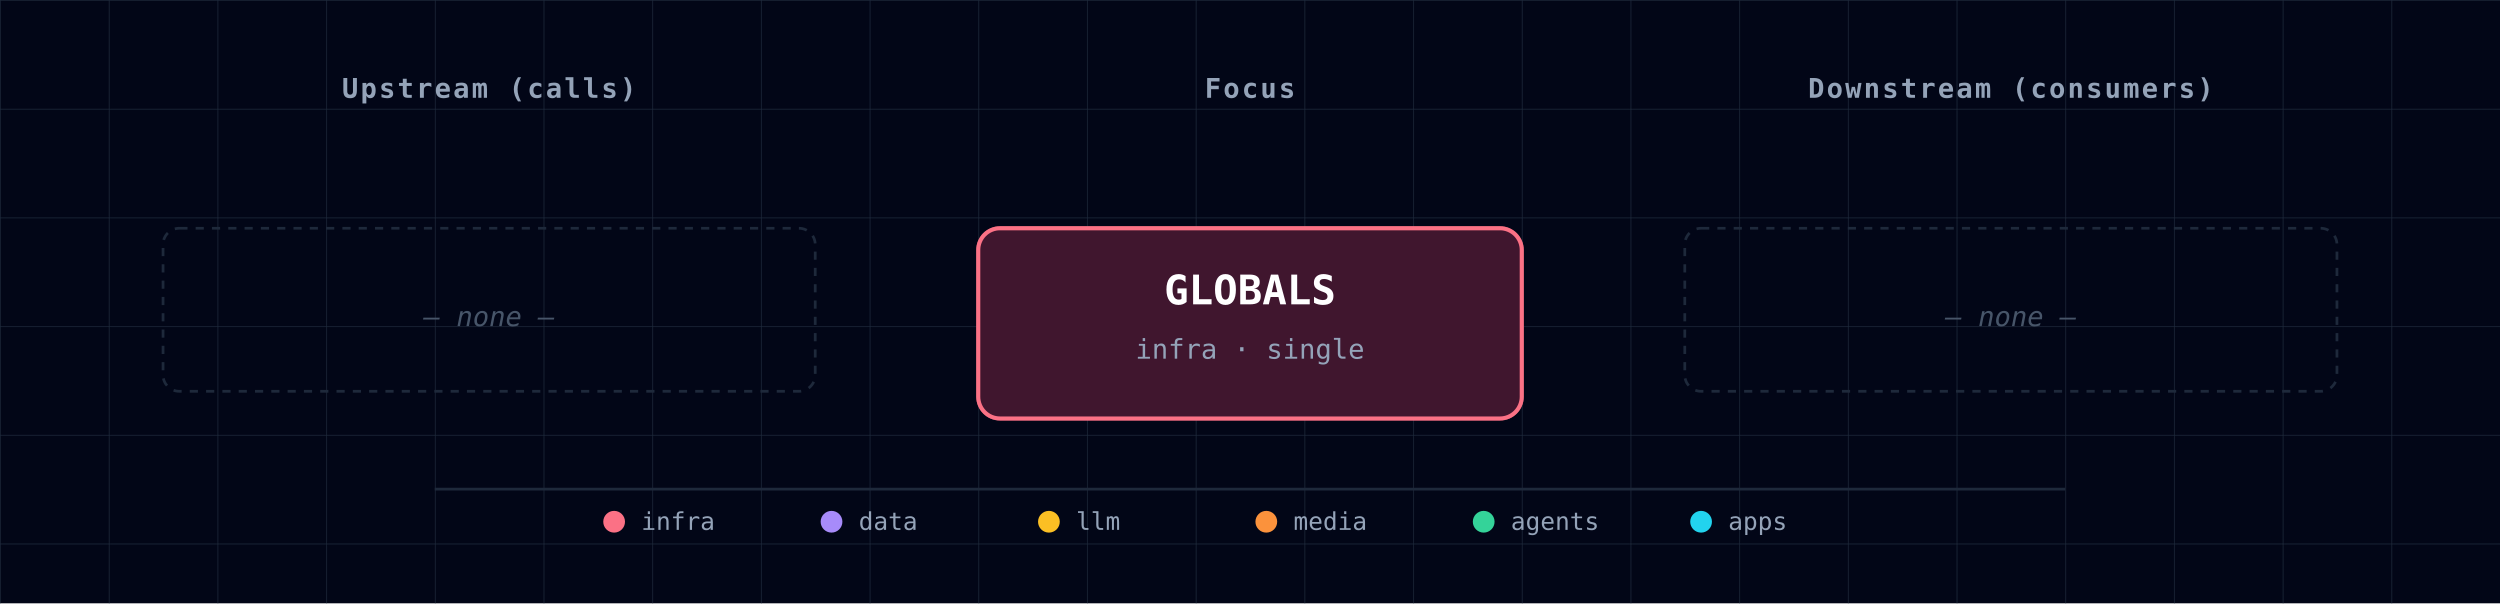
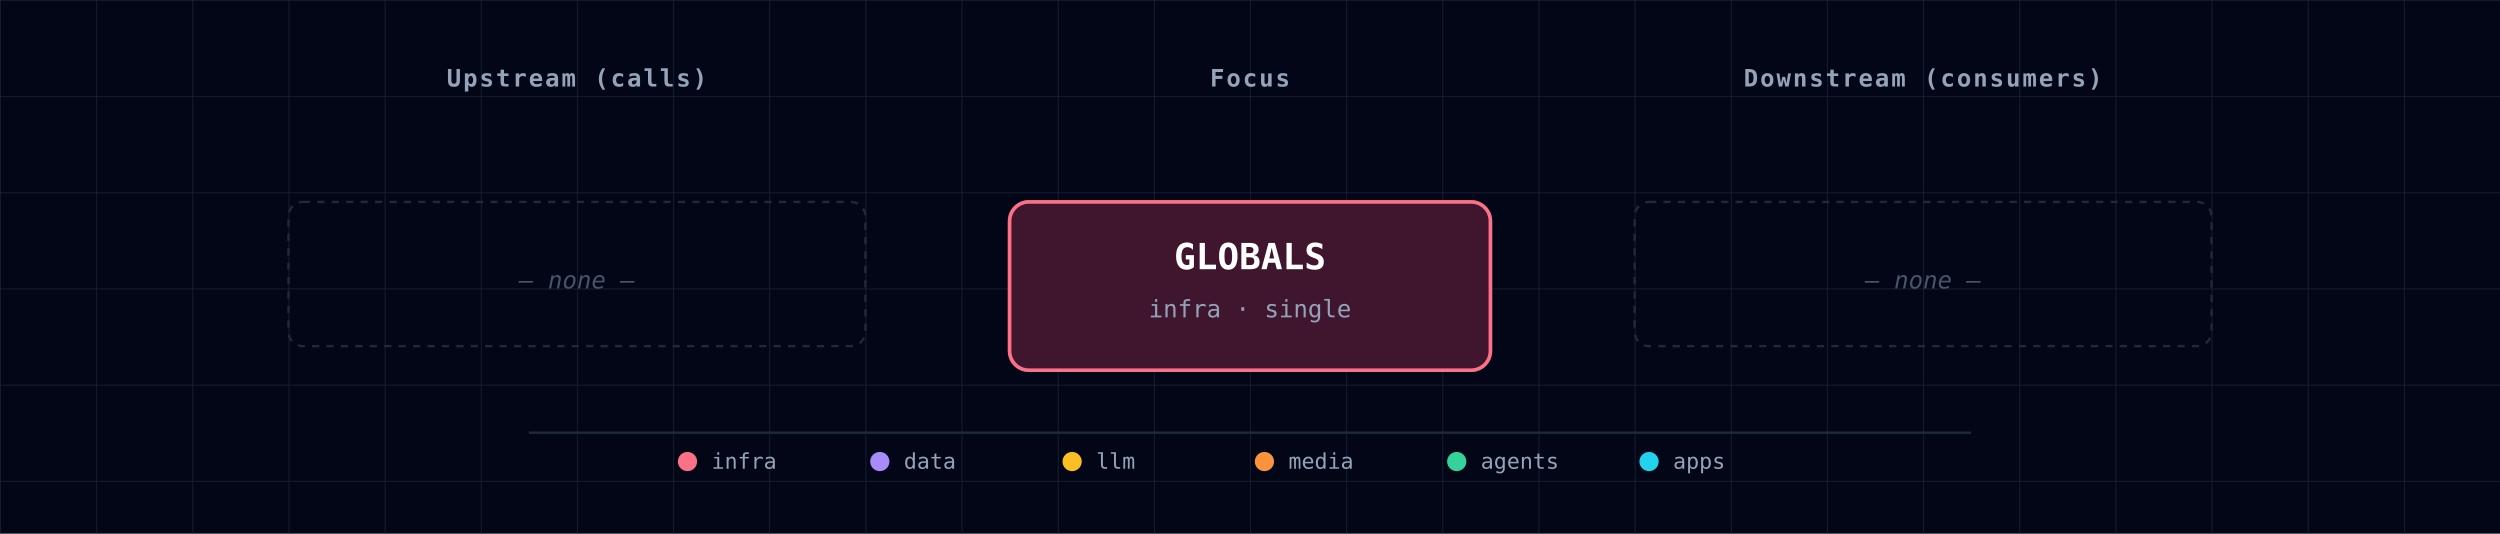
- <svg xmlns="http://www.w3.org/2000/svg" viewBox="0 0 920 222" font-family="'JetBrains Mono', 'Fira Code', Menlo, Consolas, monospace">
+ <svg xmlns="http://www.w3.org/2000/svg" viewBox="0 0 1040 222" font-family="'JetBrains Mono', 'Fira Code', Menlo, Consolas, monospace">
  <defs>
    <pattern id="grid" width="40" height="40" patternUnits="userSpaceOnUse">
      <path d="M 40 0 L 0 0 0 40" fill="none" stroke="#1e293b" stroke-width="0.5" />
    </pattern>
    <marker id="arrowhead" markerWidth="9" markerHeight="6" refX="8" refY="3" orient="auto">
      <polygon points="0 0, 9 3, 0 6" fill="#64748b" />
    </marker>
    <filter id="focus-glow" x="-50%" y="-50%" width="200%" height="200%">
      <feGaussianBlur in="SourceAlpha" stdDeviation="6" />
      <feFlood flood-color="#fb7185" flood-opacity="0.6" />
      <feComposite in2="SourceAlpha" operator="in" />
      <feMerge>
        <feMergeNode />
        <feMergeNode in="SourceGraphic" />
      </feMerge>
    </filter>
  </defs>
-   <rect width="920" height="222" fill="#020617" />
-   <rect width="920" height="222" fill="url(#grid)" />
-   <text x="180" y="36" fill="#94a3b8" font-size="10" font-weight="600" text-anchor="middle" letter-spacing="0.08em">Upstream (calls)</text>
-   <text x="460" y="36" fill="#94a3b8" font-size="10" font-weight="600" text-anchor="middle" letter-spacing="0.08em">Focus</text>
-   <text x="740" y="36" fill="#94a3b8" font-size="10" font-weight="600" text-anchor="middle" letter-spacing="0.08em">Downstream (consumers)</text>
+   <rect width="1040" height="222" fill="#020617" />
+   <rect width="1040" height="222" fill="url(#grid)" />
+   <text x="240" y="36" fill="#94a3b8" font-size="10" font-weight="600" text-anchor="middle" letter-spacing="0.08em">Upstream (calls)</text>
+   <text x="520" y="36" fill="#94a3b8" font-size="10" font-weight="600" text-anchor="middle" letter-spacing="0.08em">Focus</text>
+   <text x="800" y="36" fill="#94a3b8" font-size="10" font-weight="600" text-anchor="middle" letter-spacing="0.08em">Downstream (consumers)</text>
  <g>
-     <rect x="60" y="84" width="240" height="60" rx="6" fill="none" stroke="#1e293b" stroke-width="1" stroke-dasharray="3,3" />
-     <text x="180" y="120" fill="#475569" font-size="10" font-style="italic" text-anchor="middle">— none —</text>
+     <rect x="120" y="84" width="240" height="60" rx="6" fill="none" stroke="#1e293b" stroke-width="1" stroke-dasharray="3,3" />
+     <text x="240" y="120" fill="#475569" font-size="10" font-style="italic" text-anchor="middle">— none —</text>
  </g>
  <g>
-     <rect x="620" y="84" width="240" height="60" rx="6" fill="none" stroke="#1e293b" stroke-width="1" stroke-dasharray="3,3" />
-     <text x="740" y="120" fill="#475569" font-size="10" font-style="italic" text-anchor="middle">— none —</text>
+     <rect x="680" y="84" width="240" height="60" rx="6" fill="none" stroke="#1e293b" stroke-width="1" stroke-dasharray="3,3" />
+     <text x="800" y="120" fill="#475569" font-size="10" font-style="italic" text-anchor="middle">— none —</text>
  </g>
  <g class="focus" filter="url(#focus-glow)">
-     <rect x="360" y="84" width="200" height="70" rx="8" fill="#0f172a" />
-     <rect x="360" y="84" width="200" height="70" rx="8" fill="rgba(136, 19, 55, 0.4)" stroke="#fb7185" stroke-width="1.5" />
-     <text x="460" y="112" fill="white" font-size="15" font-weight="700" text-anchor="middle">GLOBALS</text>
-     <text x="460" y="132" fill="#94a3b8" font-size="10" text-anchor="middle">infra · single</text>
+     <rect x="420" y="84" width="200" height="70" rx="8" fill="#0f172a" />
+     <rect x="420" y="84" width="200" height="70" rx="8" fill="rgba(136, 19, 55, 0.4)" stroke="#fb7185" stroke-width="1.5" />
+     <text x="520" y="112" fill="white" font-size="15" font-weight="700" text-anchor="middle">GLOBALS</text>
+     <text x="520" y="132" fill="#94a3b8" font-size="10" text-anchor="middle">infra · single</text>
  </g>
  <g class="legend">
-     <line x1="160" y1="180" x2="760" y2="180" stroke="#1e293b" stroke-width="1" />
-     <circle cx="226" cy="192" r="4" fill="#fb7185" />
-     <text x="236" y="195" fill="#94a3b8" font-size="9" font-weight="400" text-anchor="start">infra</text>
-     <circle cx="306" cy="192" r="4" fill="#a78bfa" />
-     <text x="316" y="195" fill="#94a3b8" font-size="9" font-weight="400" text-anchor="start">data</text>
-     <circle cx="386" cy="192" r="4" fill="#fbbf24" />
-     <text x="396" y="195" fill="#94a3b8" font-size="9" font-weight="400" text-anchor="start">llm</text>
-     <circle cx="466" cy="192" r="4" fill="#fb923c" />
-     <text x="476" y="195" fill="#94a3b8" font-size="9" font-weight="400" text-anchor="start">media</text>
-     <circle cx="546" cy="192" r="4" fill="#34d399" />
-     <text x="556" y="195" fill="#94a3b8" font-size="9" font-weight="400" text-anchor="start">agents</text>
-     <circle cx="626" cy="192" r="4" fill="#22d3ee" />
-     <text x="636" y="195" fill="#94a3b8" font-size="9" font-weight="400" text-anchor="start">apps</text>
+     <line x1="220" y1="180" x2="820" y2="180" stroke="#1e293b" stroke-width="1" />
+     <circle cx="286" cy="192" r="4" fill="#fb7185" />
+     <text x="296" y="195" fill="#94a3b8" font-size="9" font-weight="400" text-anchor="start">infra</text>
+     <circle cx="366" cy="192" r="4" fill="#a78bfa" />
+     <text x="376" y="195" fill="#94a3b8" font-size="9" font-weight="400" text-anchor="start">data</text>
+     <circle cx="446" cy="192" r="4" fill="#fbbf24" />
+     <text x="456" y="195" fill="#94a3b8" font-size="9" font-weight="400" text-anchor="start">llm</text>
+     <circle cx="526" cy="192" r="4" fill="#fb923c" />
+     <text x="536" y="195" fill="#94a3b8" font-size="9" font-weight="400" text-anchor="start">media</text>
+     <circle cx="606" cy="192" r="4" fill="#34d399" />
+     <text x="616" y="195" fill="#94a3b8" font-size="9" font-weight="400" text-anchor="start">agents</text>
+     <circle cx="686" cy="192" r="4" fill="#22d3ee" />
+     <text x="696" y="195" fill="#94a3b8" font-size="9" font-weight="400" text-anchor="start">apps</text>
  </g>
</svg>
